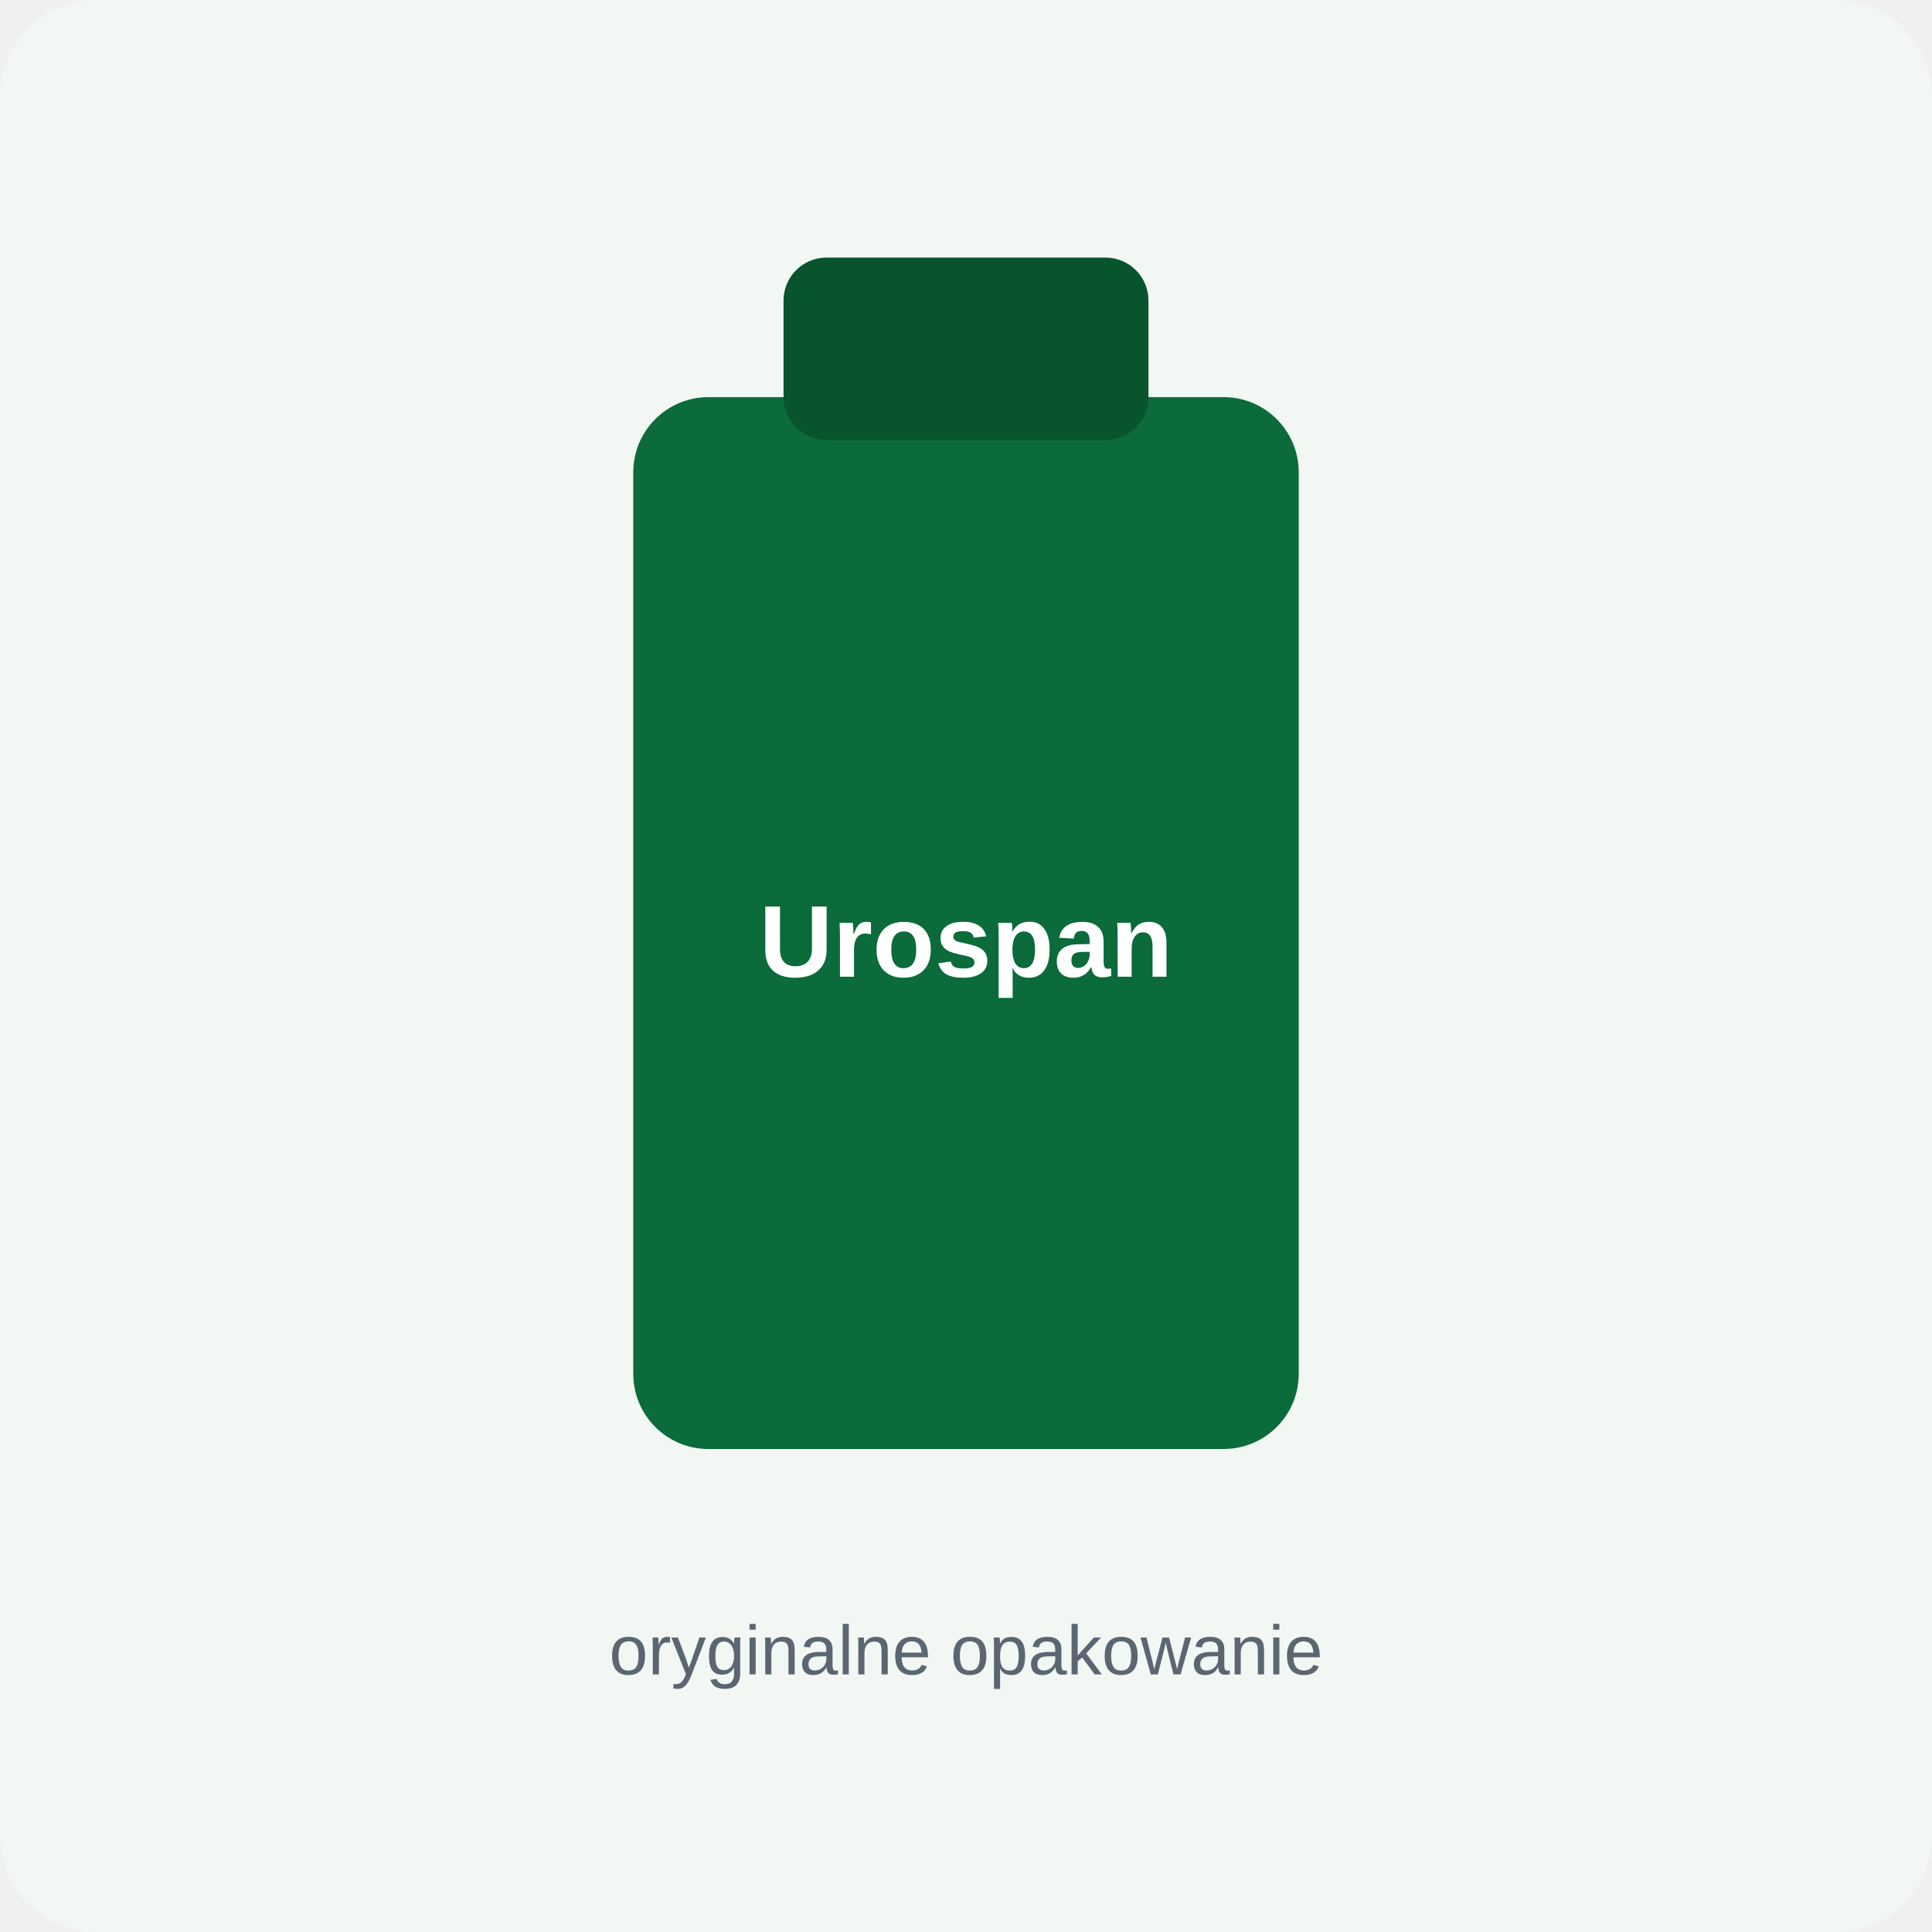
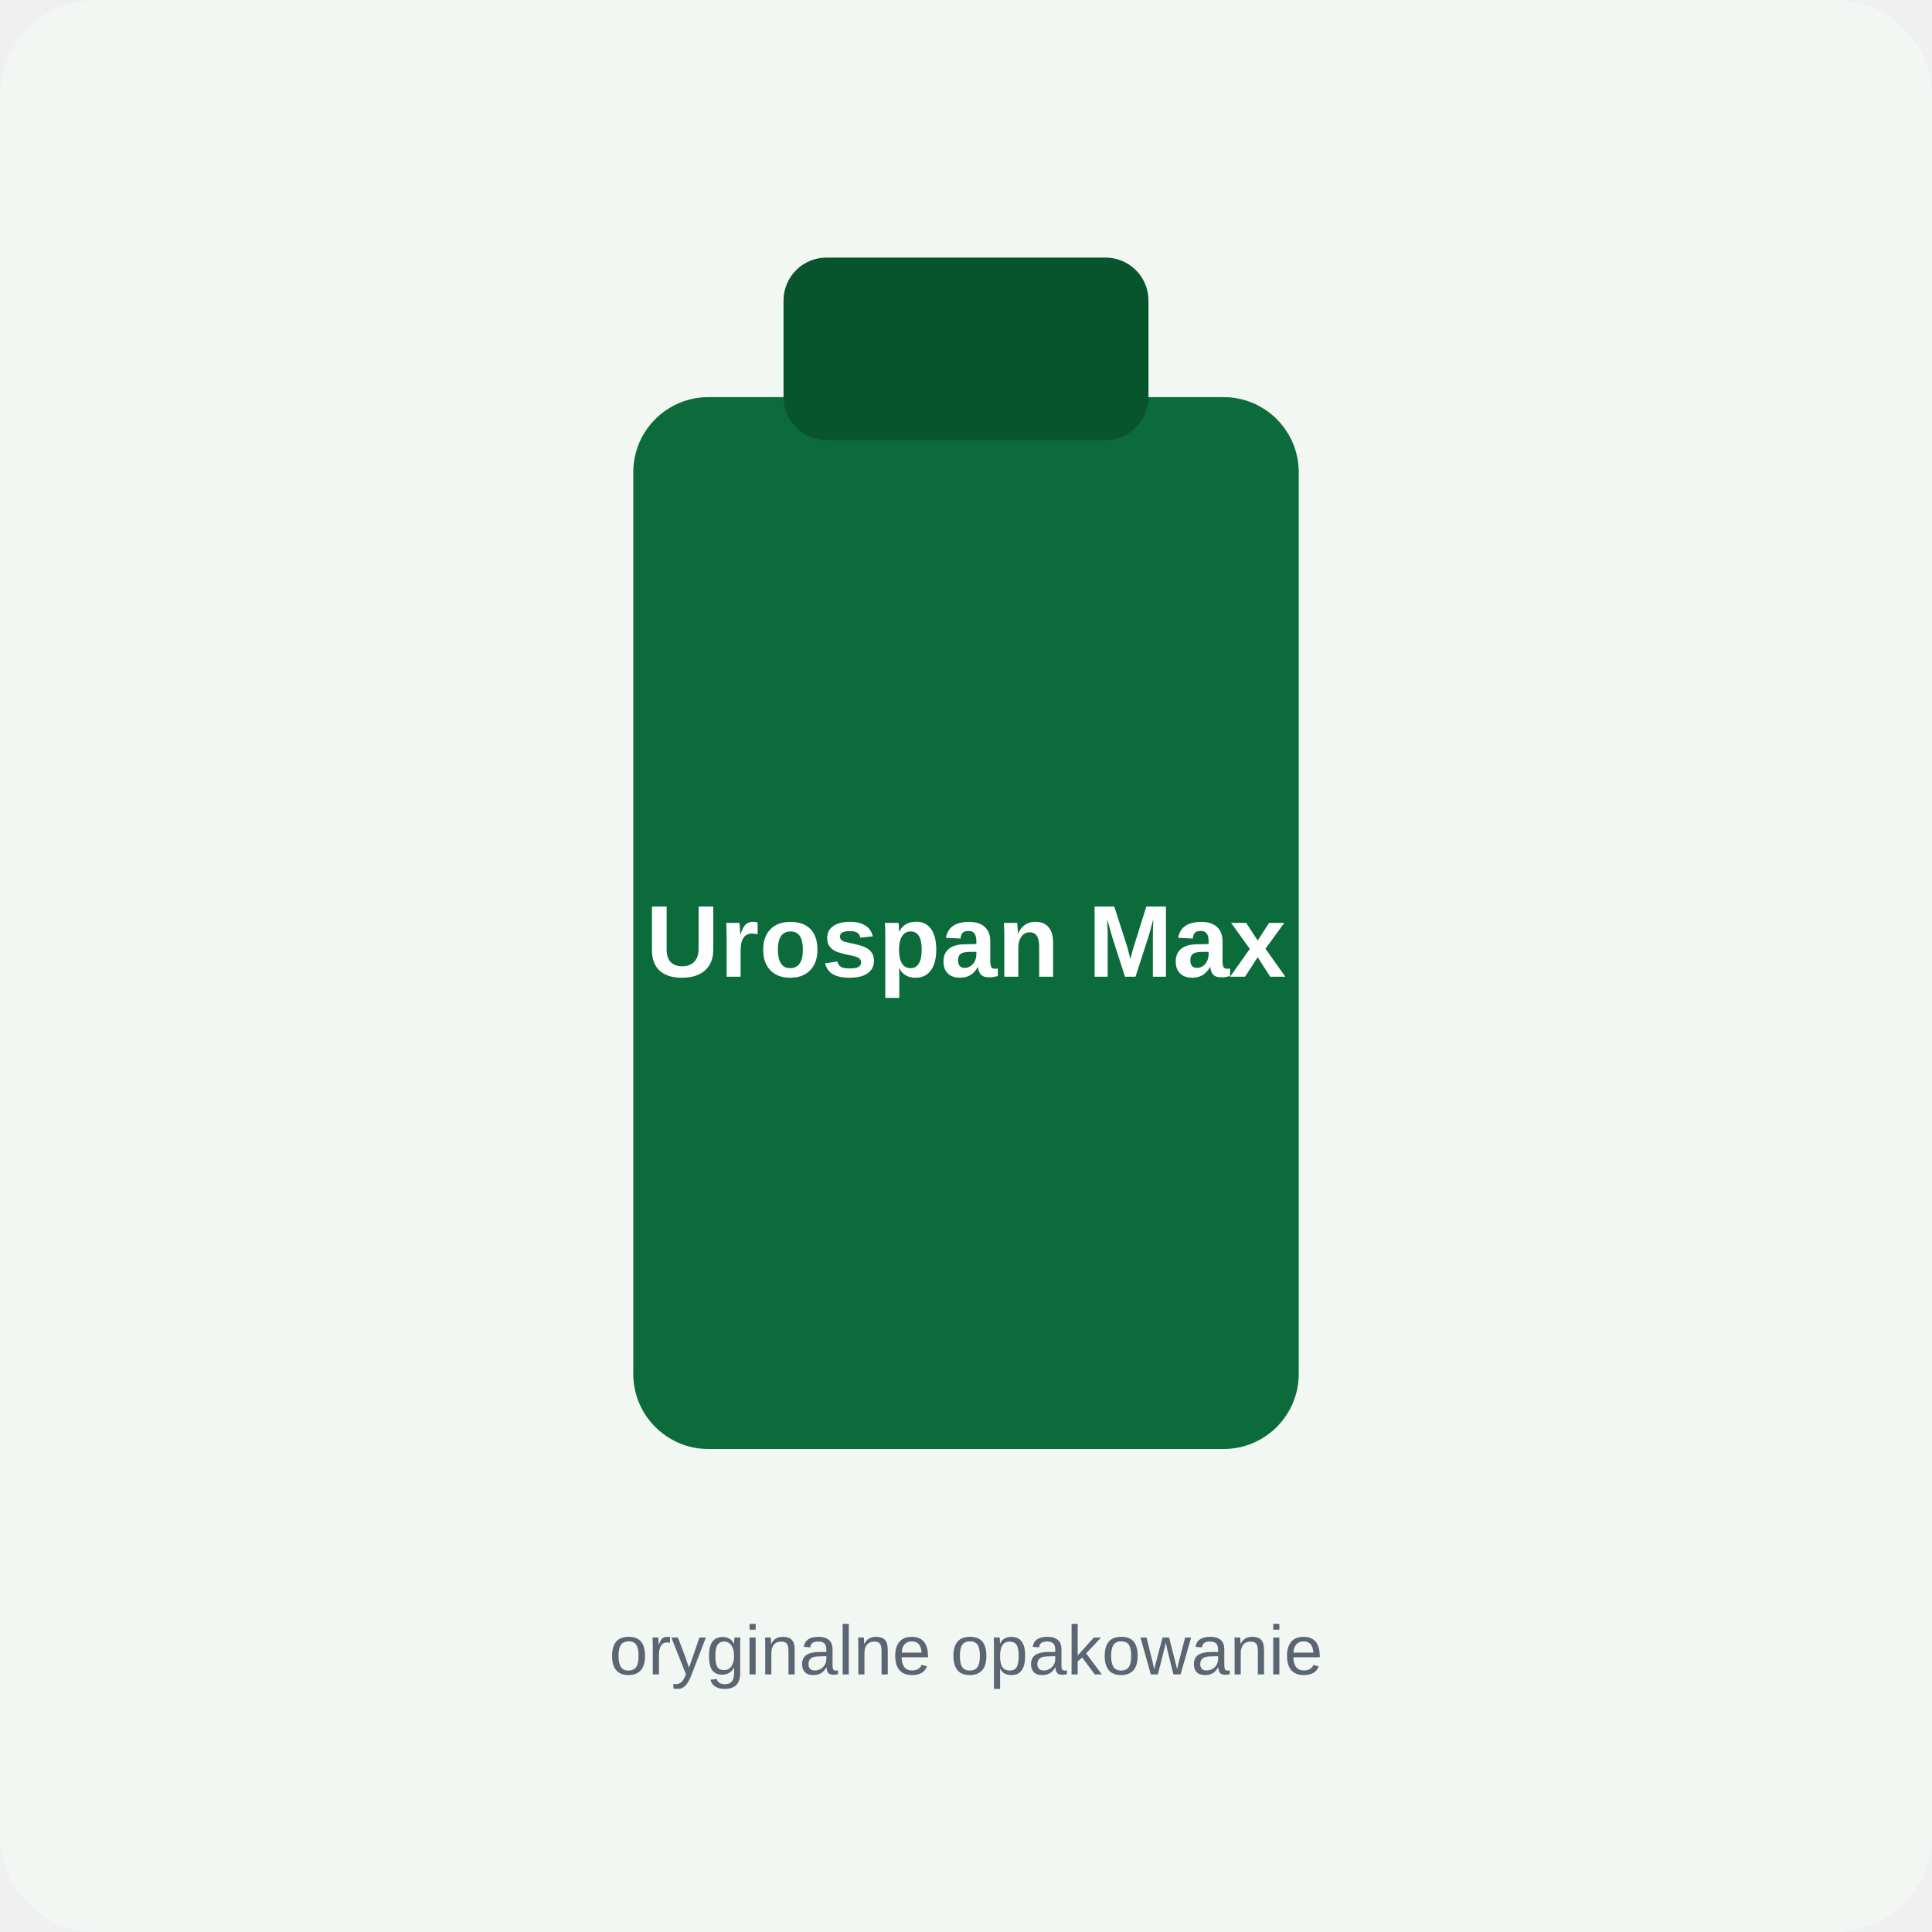
<svg xmlns="http://www.w3.org/2000/svg" width="360" height="360" viewBox="0 0 360 360">
  <rect width="360" height="360" rx="18" fill="#f2f7f4" />
  <rect x="118" y="74" width="124" height="196" rx="14" fill="#0b6b3a" />
  <rect x="146" y="48" width="68" height="34" rx="8" fill="#08542d" />
-   <text x="180" y="182" text-anchor="middle" fill="#fff" font-family="Arial" font-size="19" font-weight="bold">Urospan</text>
+   <text x="180" y="182" text-anchor="middle" fill="#fff" font-family="Arial" font-size="19" font-weight="bold">Urospan Max</text>
  <text x="180" y="312" text-anchor="middle" fill="#5b6672" font-family="Arial" font-size="13">oryginalne opakowanie</text>
</svg>
